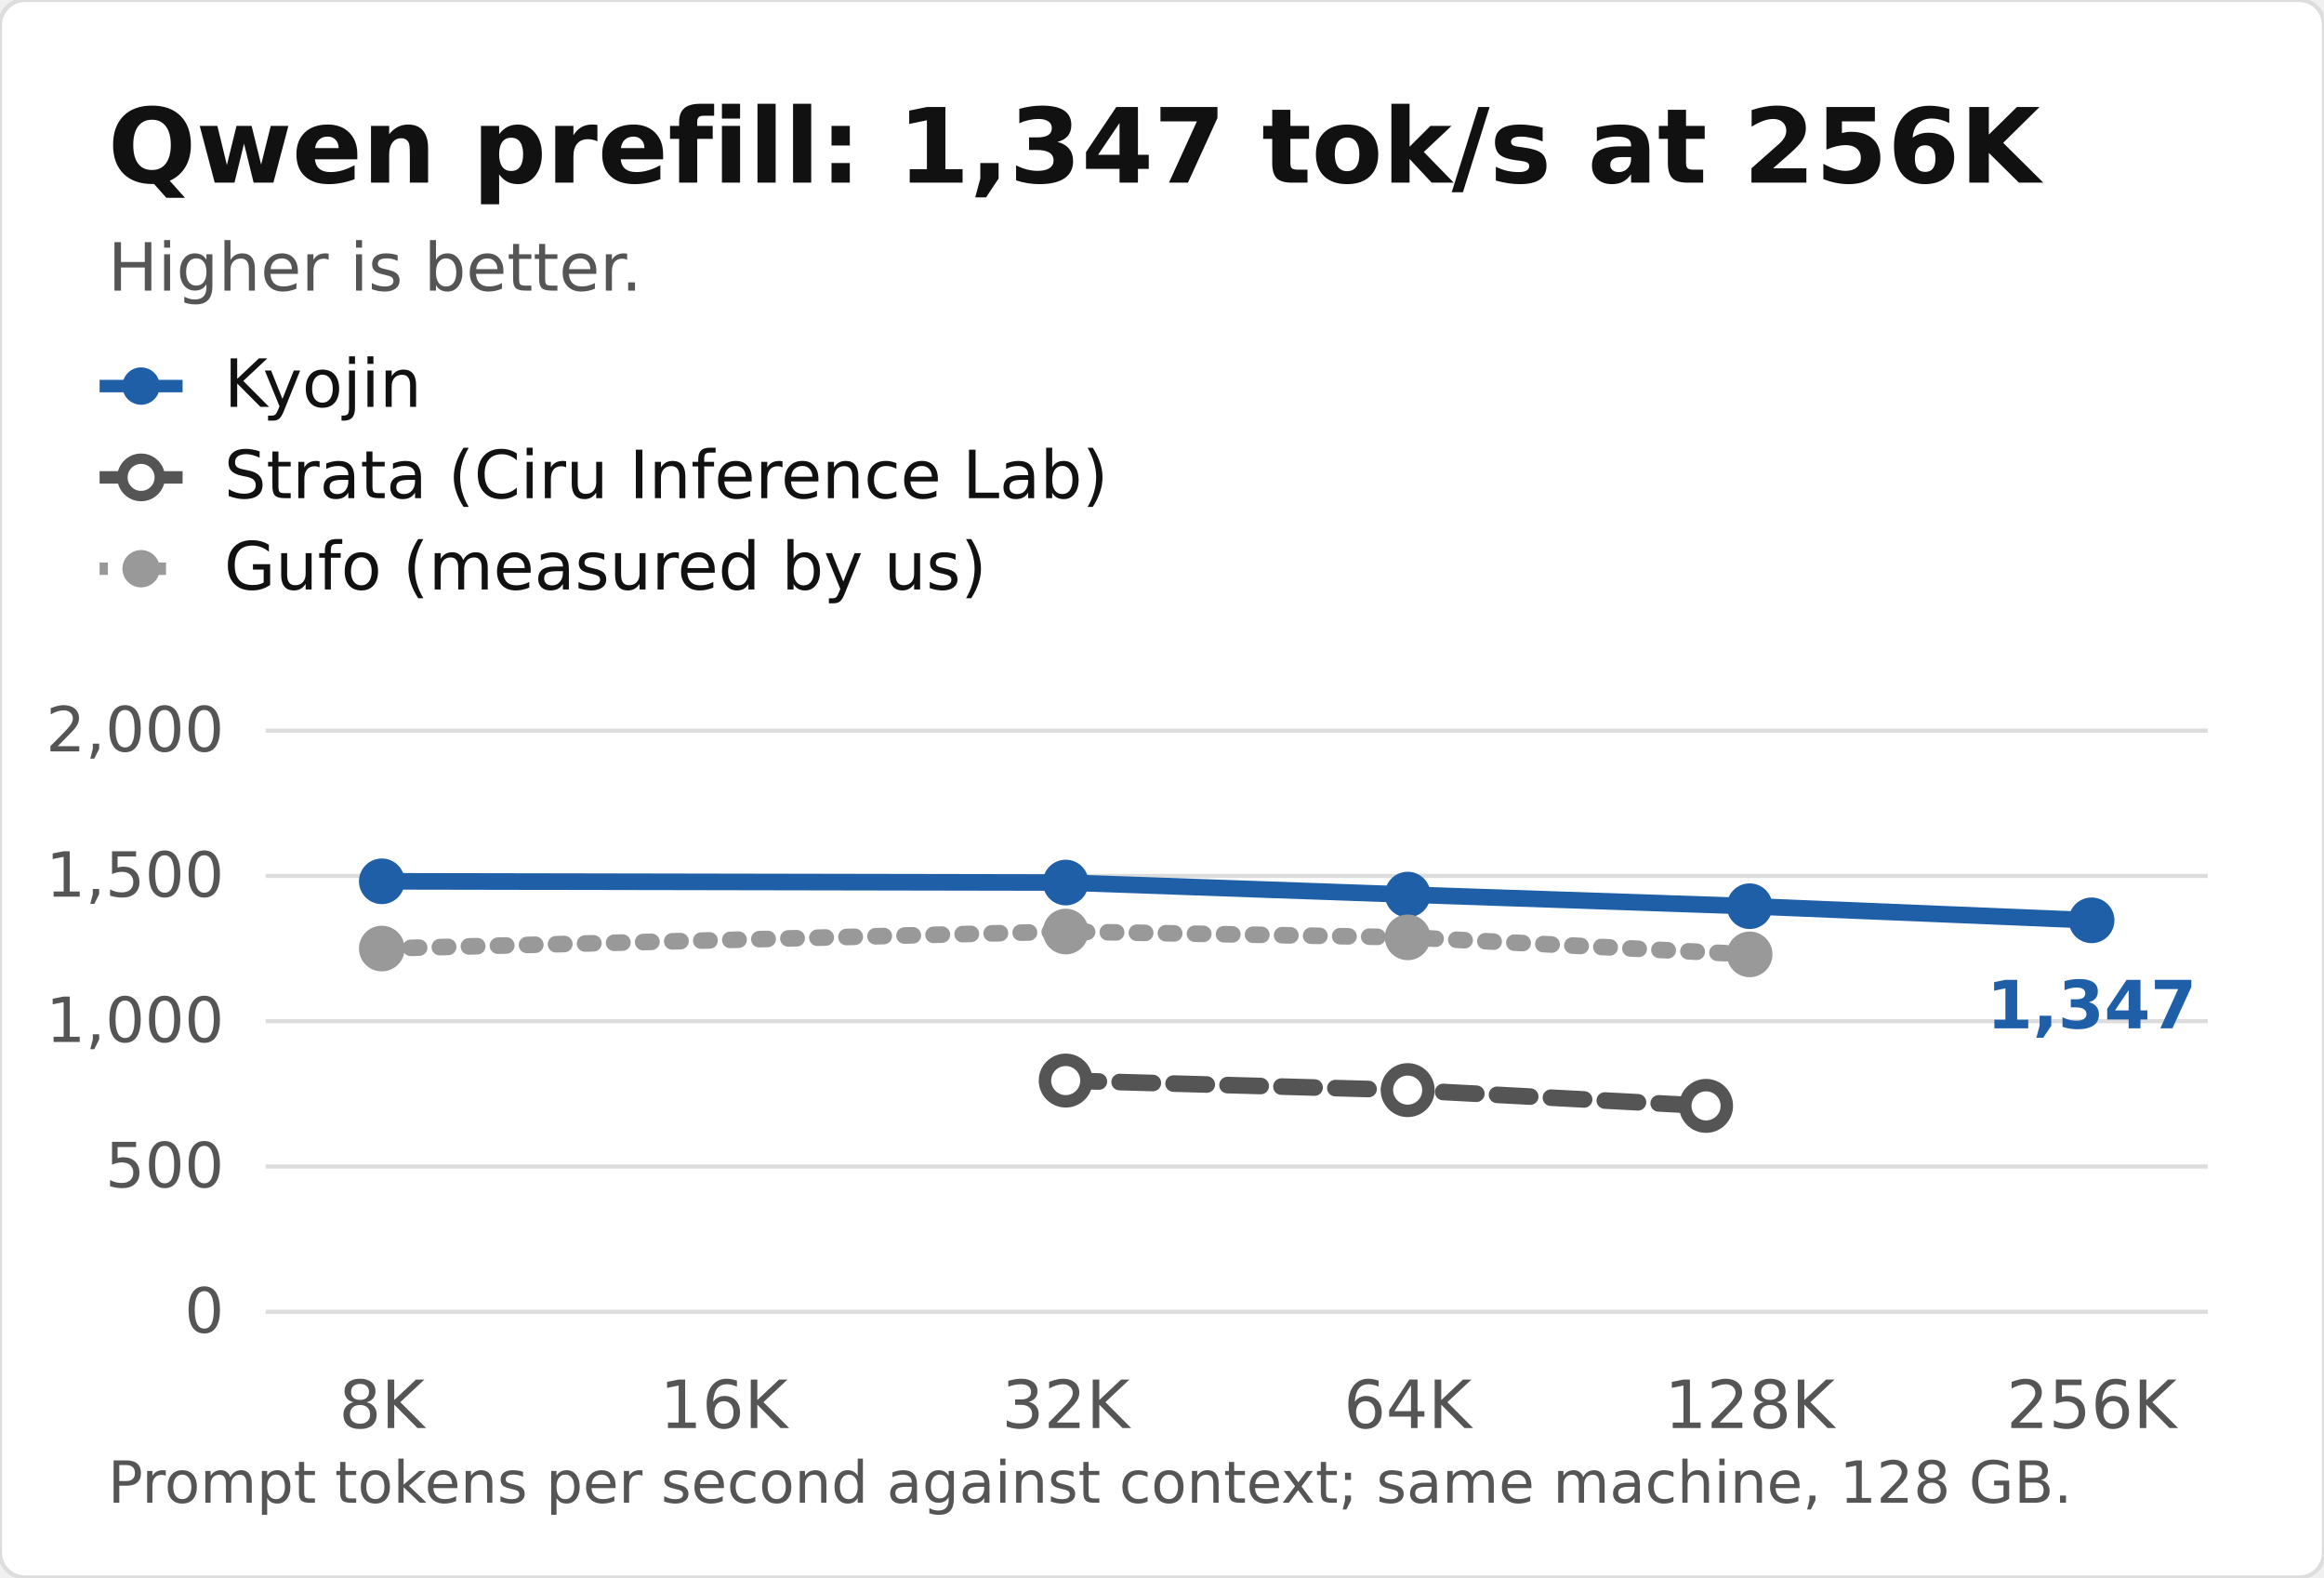
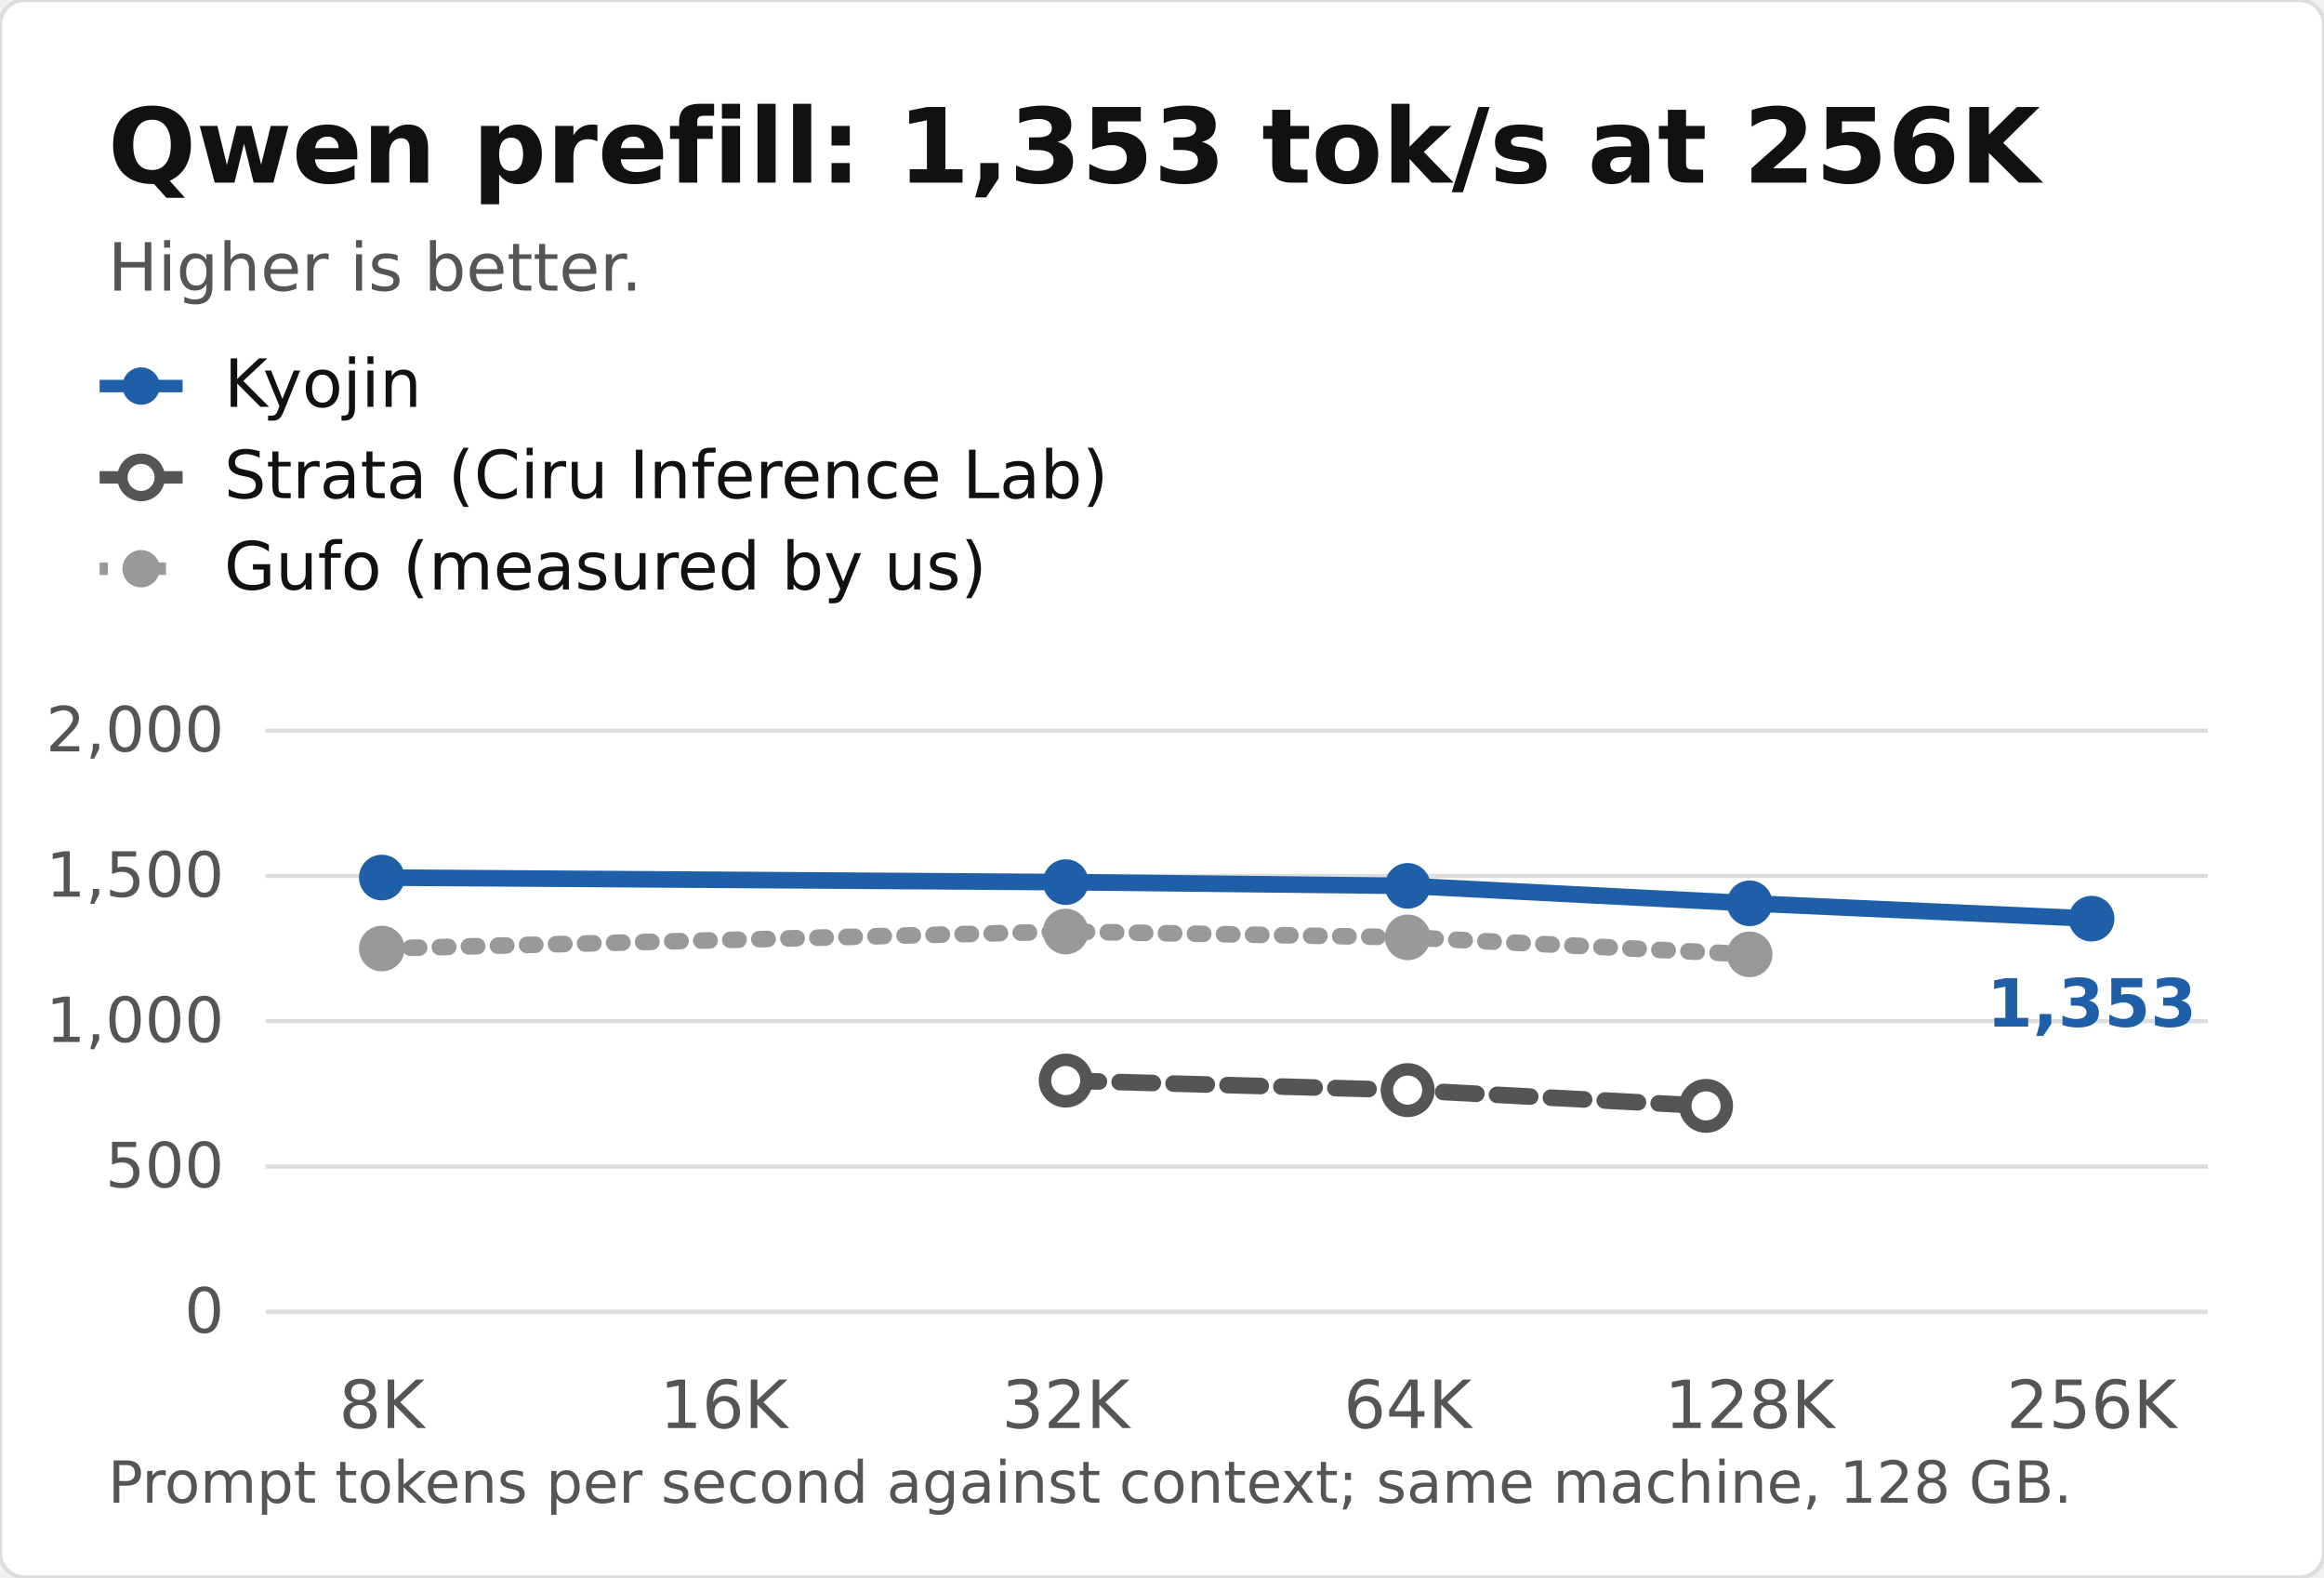
<svg xmlns="http://www.w3.org/2000/svg" width="560" height="380" viewBox="0 0 560 380" font-family="'Ubuntu Sans','DejaVu Sans',Helvetica,Arial,sans-serif">
  <rect width="560" height="380" rx="6" fill="#FFFFFF" stroke="#DDDDDD" />
-   <text x="26" y="44" fill="#111111" font-size="25" text-anchor="start" font-weight="700">Qwen prefill: 1,347 tok/s at 256K</text>
+   <text x="26" y="44" fill="#111111" font-size="25" text-anchor="start" font-weight="700">Qwen prefill: 1,353 tok/s at 256K</text>
  <text x="26" y="70" fill="#555555" font-size="16" text-anchor="start" font-weight="400">Higher is better.</text>
  <line x1="64" x2="532" y1="316.0" y2="316.0" stroke="#DDDDDD" />
  <text x="54" y="321.0" fill="#555555" font-size="15" text-anchor="end" font-weight="400">0</text>
  <line x1="64" x2="532" y1="281.0" y2="281.0" stroke="#DDDDDD" />
  <text x="54" y="286.0" fill="#555555" font-size="15" text-anchor="end" font-weight="400">500</text>
  <line x1="64" x2="532" y1="246.0" y2="246.0" stroke="#DDDDDD" />
  <text x="54" y="251.0" fill="#555555" font-size="15" text-anchor="end" font-weight="400">1,000</text>
  <line x1="64" x2="532" y1="211.0" y2="211.0" stroke="#DDDDDD" />
  <text x="54" y="216.0" fill="#555555" font-size="15" text-anchor="end" font-weight="400">1,500</text>
  <line x1="64" x2="532" y1="176.0" y2="176.0" stroke="#DDDDDD" />
  <text x="54" y="181.0" fill="#555555" font-size="15" text-anchor="end" font-weight="400">2,000</text>
  <text x="92.0" y="344" fill="#555555" font-size="16" text-anchor="middle" font-weight="400">8K</text>
  <text x="174.4" y="344" fill="#555555" font-size="16" text-anchor="middle" font-weight="400">16K</text>
  <text x="256.8" y="344" fill="#555555" font-size="16" text-anchor="middle" font-weight="400">32K</text>
  <text x="339.2" y="344" fill="#555555" font-size="16" text-anchor="middle" font-weight="400">64K</text>
  <text x="411.108" y="344" fill="#555555" font-size="16" text-anchor="middle" font-weight="400" />
  <text x="421.6" y="344" fill="#555555" font-size="16" text-anchor="middle" font-weight="400">128K</text>
  <text x="504.0" y="344" fill="#555555" font-size="16" text-anchor="middle" font-weight="400">256K</text>
  <line x1="24" x2="44" y1="93" y2="93" stroke="#1F5FA8" stroke-width="3" />
  <circle cx="34" cy="93" r="4.5" fill="#1F5FA8" />
  <text x="54" y="98" fill="#111111" font-size="16" text-anchor="start" font-weight="400">Kyojin</text>
-   <polyline fill="none" stroke="#1F5FA8" stroke-width="4" stroke-linejoin="round" stroke-linecap="round" points="92.0,212.3 256.8,212.6 339.2,215.5 421.6,218.3 504.0,221.7" />
-   <circle cx="92.0" cy="212.3" r="5.5" fill="#1F5FA8" />
-   <circle cx="256.8" cy="212.6" r="5.5" fill="#1F5FA8" />
-   <circle cx="339.2" cy="215.5" r="5.5" fill="#1F5FA8" />
-   <circle cx="421.6" cy="218.3" r="5.5" fill="#1F5FA8" />
-   <circle cx="504.0" cy="221.7" r="5.5" fill="#1F5FA8" />
-   <text x="504.0" y="247.71" fill="#1F5FA8" font-size="16" text-anchor="middle" font-weight="700">1,347</text>
+   <polyline fill="none" stroke="#1F5FA8" stroke-width="4" stroke-linejoin="round" stroke-linecap="round" points="92.0,211.4 256.8,212.5 339.2,213.4 421.6,217.6 504.0,221.3" />
+   <circle cx="92.0" cy="211.4" r="5.5" fill="#1F5FA8" />
+   <circle cx="256.8" cy="212.5" r="5.5" fill="#1F5FA8" />
+   <circle cx="339.2" cy="213.4" r="5.5" fill="#1F5FA8" />
+   <circle cx="421.6" cy="217.6" r="5.5" fill="#1F5FA8" />
+   <circle cx="504.0" cy="221.3" r="5.5" fill="#1F5FA8" />
+   <text x="504.0" y="247.29" fill="#1F5FA8" font-size="16" text-anchor="middle" font-weight="700">1,353</text>
  <line x1="24" x2="44" y1="115" y2="115" stroke="#555555" stroke-width="3" stroke-dasharray="8 5" />
  <circle cx="34" cy="115" r="4.5" fill="#FFFFFF" stroke="#555555" stroke-width="2.5" />
  <text x="54" y="120" fill="#111111" font-size="16" text-anchor="start" font-weight="400">Strata (Ciru Inference Lab)</text>
  <polyline fill="none" stroke="#555555" stroke-width="4" stroke-linejoin="round" stroke-linecap="round" stroke-dasharray="8 5" points="256.8,260.3 339.2,262.6 411.1,266.4" />
  <circle cx="256.8" cy="260.3" r="5" fill="#FFFFFF" stroke="#555555" stroke-width="3" />
  <circle cx="339.2" cy="262.6" r="5" fill="#FFFFFF" stroke="#555555" stroke-width="3" />
  <circle cx="411.1" cy="266.4" r="5" fill="#FFFFFF" stroke="#555555" stroke-width="3" />
  <line x1="24" x2="44" y1="137" y2="137" stroke="#999999" stroke-width="3" stroke-dasharray="2 5" />
  <circle cx="34" cy="137" r="4.5" fill="#999999" />
  <text x="54" y="142" fill="#111111" font-size="16" text-anchor="start" font-weight="400">Gufo (measured by us)</text>
  <polyline fill="none" stroke="#999999" stroke-width="4" stroke-linejoin="round" stroke-linecap="round" stroke-dasharray="2 5" points="92.0,228.5 256.8,224.4 339.2,225.8 421.6,229.9" />
  <circle cx="92.0" cy="228.5" r="5.5" fill="#999999" />
  <circle cx="256.8" cy="224.4" r="5.5" fill="#999999" />
  <circle cx="339.2" cy="225.8" r="5.5" fill="#999999" />
  <circle cx="421.6" cy="229.9" r="5.5" fill="#999999" />
  <text x="26" y="362" fill="#555555" font-size="14" text-anchor="start" font-weight="400">Prompt tokens per second against context; same machine, 128 GB.</text>
</svg>
